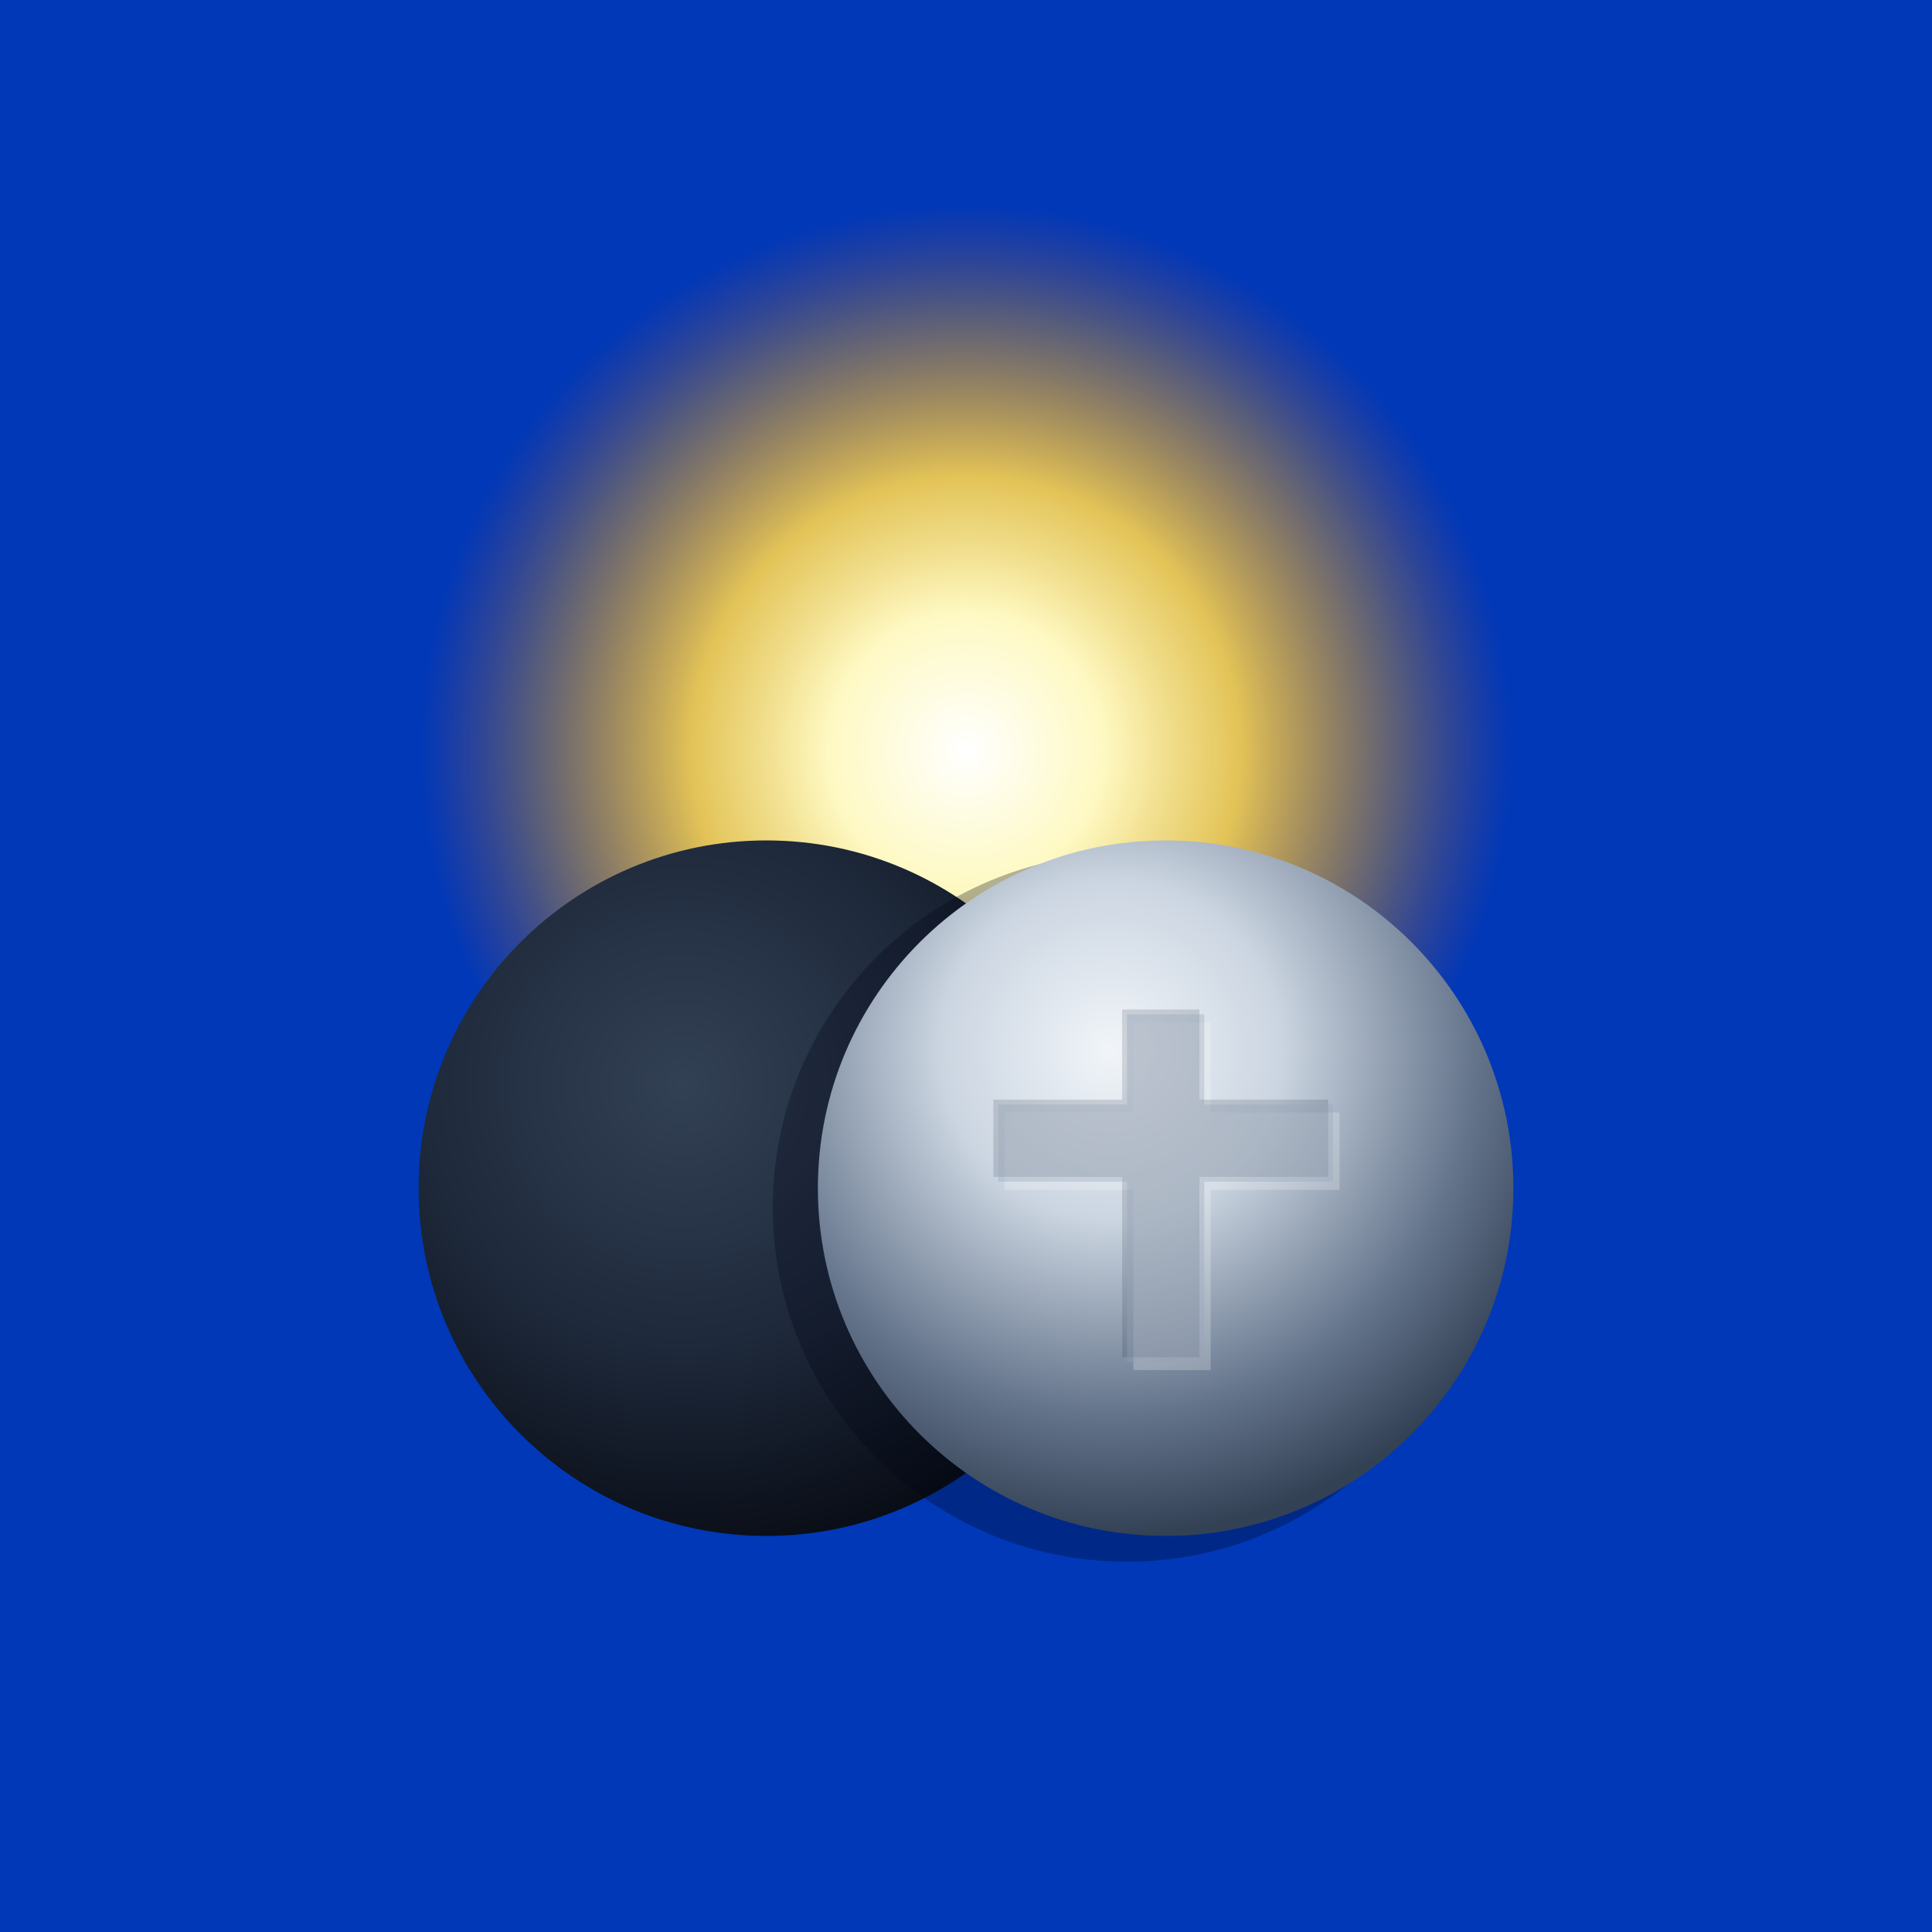
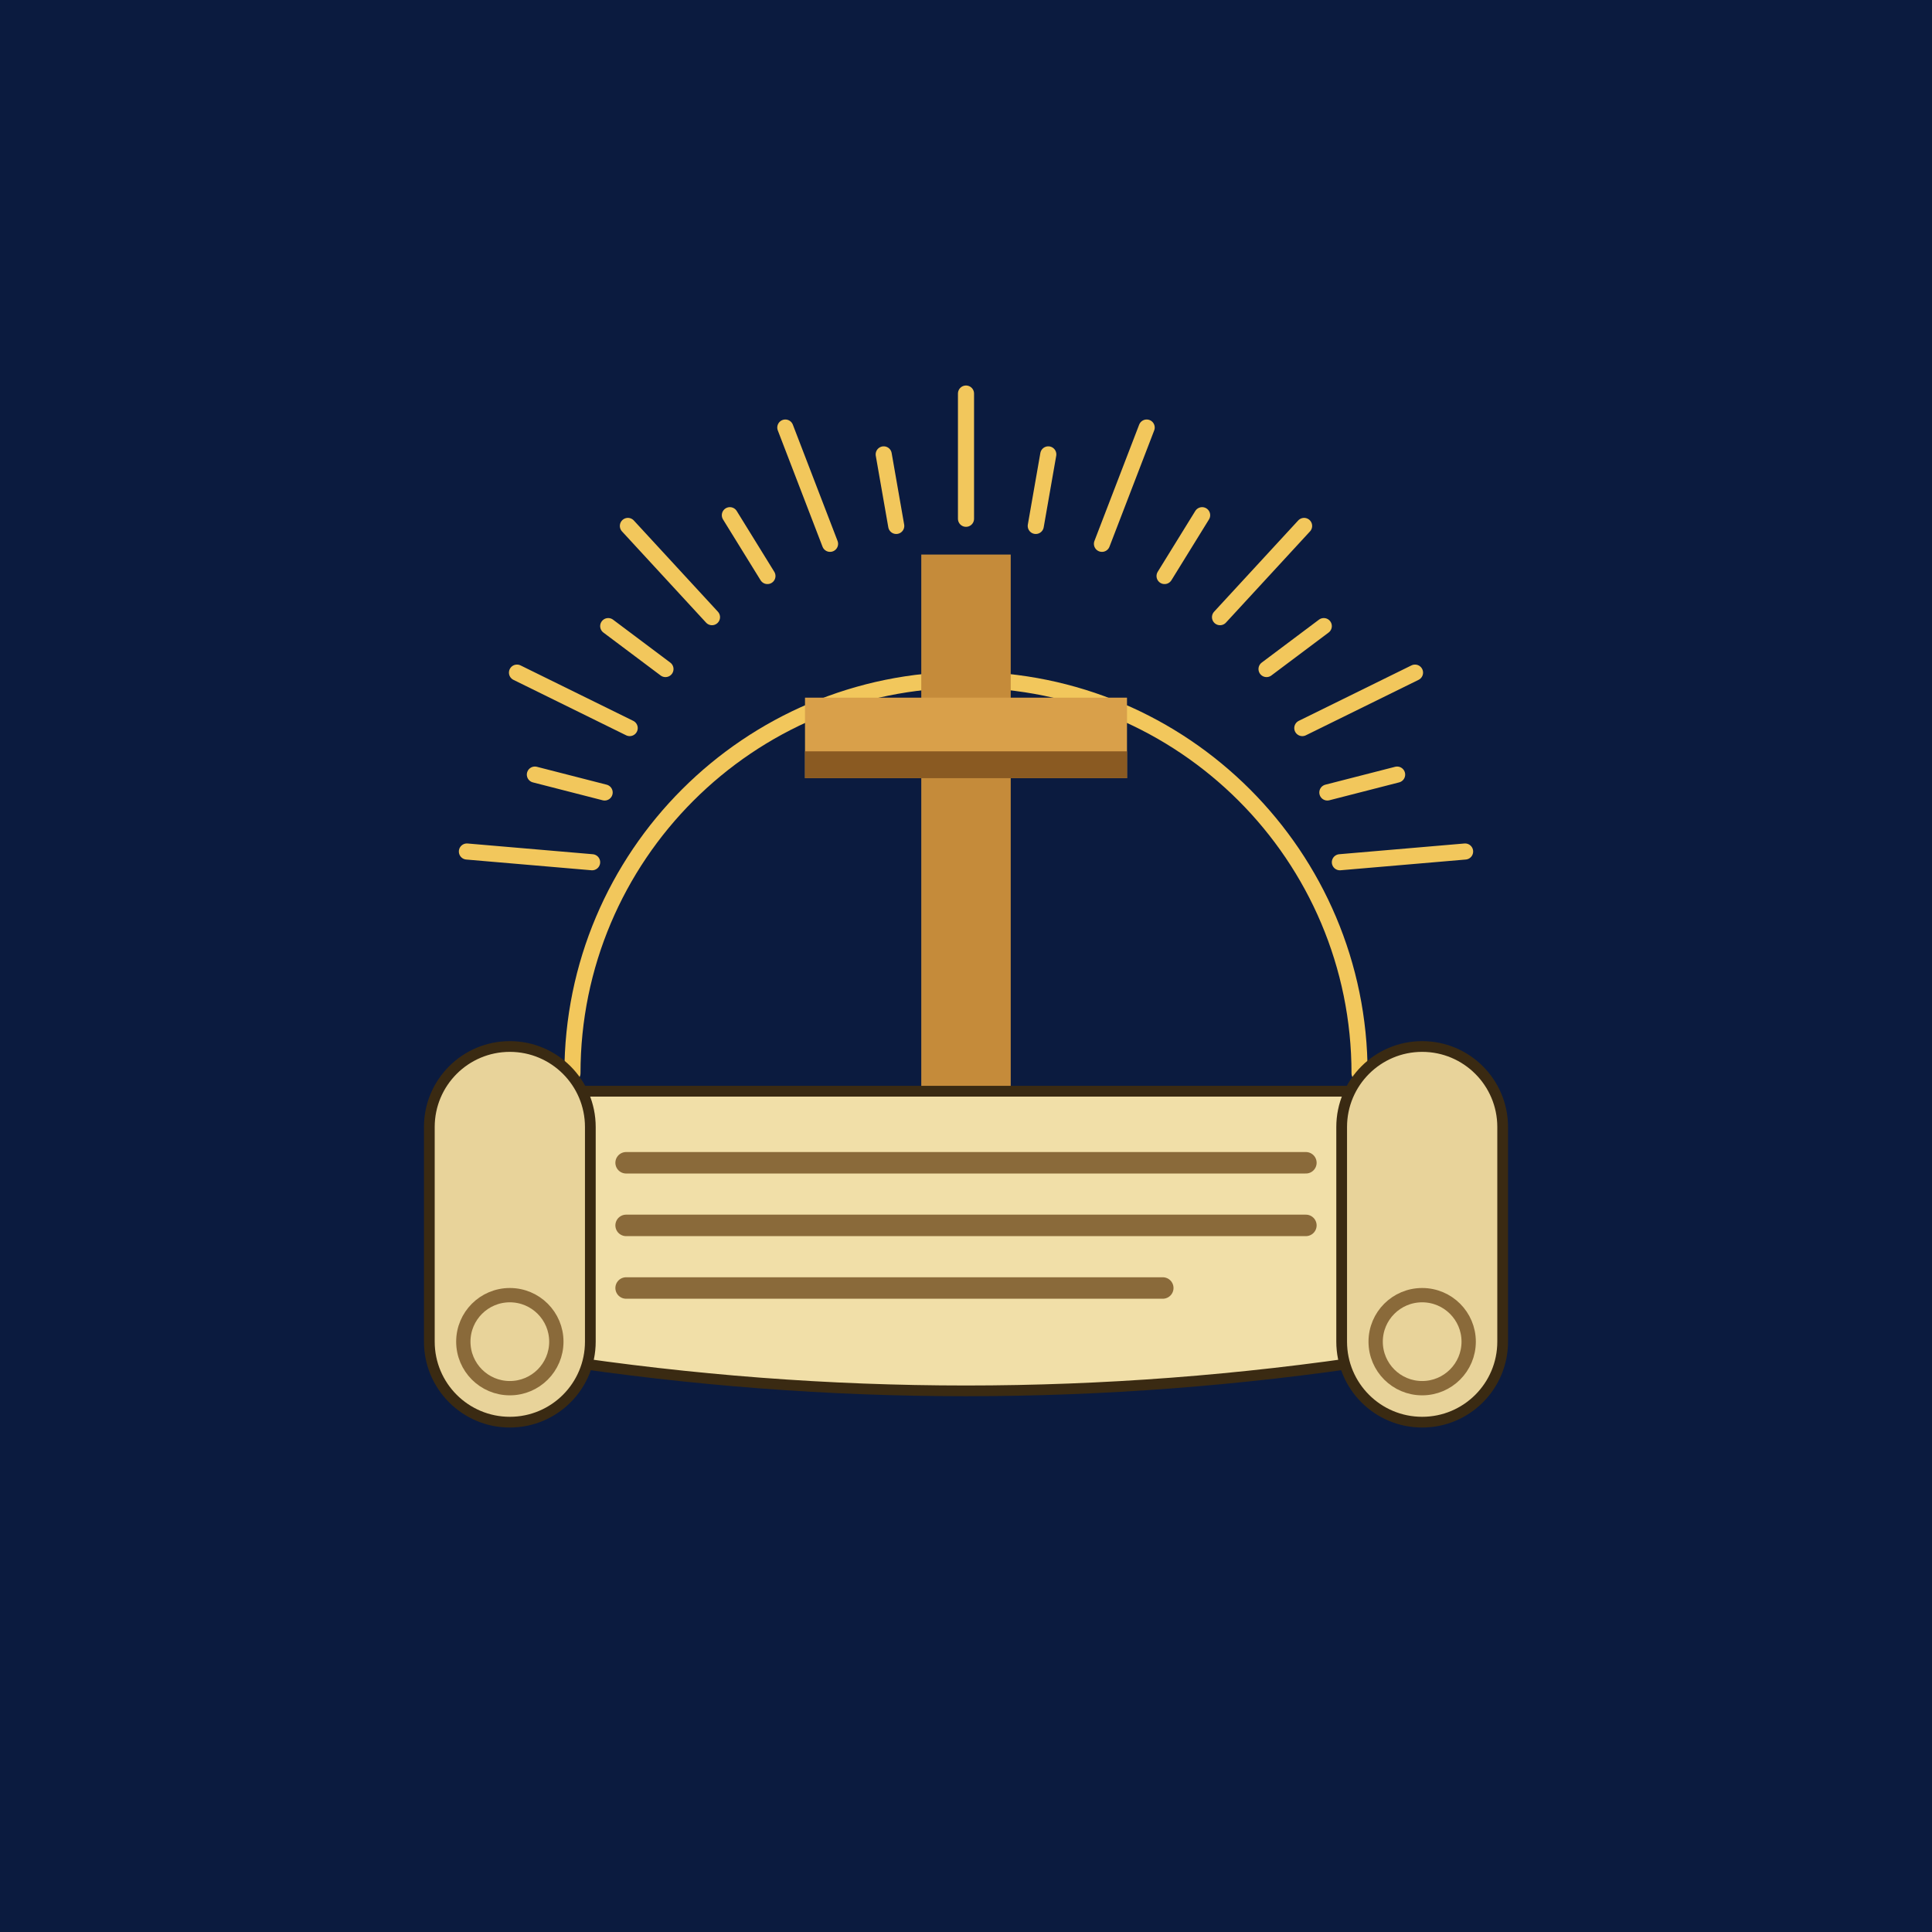
<svg xmlns="http://www.w3.org/2000/svg" width="108" height="108" viewBox="0 0 108 108">
-   <defs>
-     <radialGradient id="sun" cx="256" cy="180" r="170" gradientUnits="userSpaceOnUse">
-       <stop offset="0" stop-color="#FFFFFF" />
-       <stop offset="0.25" stop-color="#FEF9C3" />
-       <stop offset="0.5" stop-color="#FCD34D" stop-opacity="0.9" />
-       <stop offset="0.8" stop-color="#F59E0B" stop-opacity="0.35" />
-       <stop offset="1" stop-color="#EA580C" stop-opacity="0" />
-     </radialGradient>
-     <radialGradient id="tomb" cx="168" cy="284" r="147" gradientUnits="userSpaceOnUse">
-       <stop offset="0" stop-color="#334155" />
-       <stop offset="0.55" stop-color="#1E293B" />
-       <stop offset="1" stop-color="#090D16" />
-     </radialGradient>
-     <radialGradient id="stone" cx="301" cy="273" r="151" gradientUnits="userSpaceOnUse">
-       <stop offset="0" stop-color="#F1F5F9" />
-       <stop offset="0.35" stop-color="#CBD5E1" />
-       <stop offset="0.75" stop-color="#64748B" />
-       <stop offset="1" stop-color="#334155" />
-     </radialGradient>
-   </defs>
-   <rect width="108" height="108" fill="#0038b8" />
-   <g transform="translate(54,54) scale(0.18) translate(-256,-247)">
-     <circle cx="256" cy="176" r="170" fill="url(#sun)" />
-     <circle cx="194" cy="316" r="108" fill="url(#tomb)" />
-     <circle cx="306" cy="322" r="110" fill="#020617" fill-opacity="0.3" />
-     <circle cx="318" cy="316" r="108" fill="url(#stone)" />
-     <path d="M306,262h24v28h40v24h-40v56h-24v-56h-40v-24h40z" fill="#FFFFFF" fill-opacity="0.22" transform="translate(2,2.5)" />
-     <path d="M306,262h24v28h40v24h-40v56h-24v-56h-40v-24h40z" fill="#1E293B" fill-opacity="0.16" transform="translate(-1.5,-1.5)" />
-     <path d="M306,262h24v28h40v24h-40v56h-24v-56h-40v-24h40z" fill="#94A3B8" fill-opacity="0.35" />
-   </g>
+   <rect width="108" height="108" fill="#0B1B3F" />
+   <path d="M32,60A22,22 0 0 1 76,60" fill="none" stroke="#F2C75C" stroke-width="0.9" stroke-linecap="round" />
+   <path d="M33.1,48.2L26.1,47.6M33.8,44.3L29.9,43.3M35.2,40.7L28.9,37.6M37.2,37.4L34.0,35.0M39.8,34.5L35.1,29.4M42.9,32.2L40.8,28.8M46.4,30.4L43.9,23.9M50.1,29.4L49.4,25.4M54.0,29.0L54.0,22.0M57.9,29.4L58.6,25.4M61.6,30.4L64.1,23.9M65.1,32.2L67.2,28.8M68.2,34.5L72.9,29.4M70.8,37.4L74.0,35.0M72.8,40.7L79.1,37.6M74.2,44.3L78.1,43.3M74.9,48.2L81.9,47.6" fill="none" stroke="#F2C75C" stroke-width="0.9" stroke-linecap="round" />
+   <rect x="51.5" y="31" width="5" height="31" fill="#C58B3A" />
+   <rect x="45" y="39" width="18" height="4.5" fill="#D9A04A" />
+   <rect x="45" y="42" width="18" height="1.5" fill="#8A5A22" />
+   <path d="M31,61H77V76Q54,79.5 31,76Z" fill="#F1DFA8" stroke="#3A2A12" stroke-width="0.6" stroke-linejoin="round" />
+   <path d="M35,65H73M35,68.5H73M35,72H65" fill="none" stroke="#8A6A3A" stroke-width="1.2" stroke-linecap="round" />
+   <rect x="24" y="58.5" width="9" height="21" rx="4.5" fill="#E8D39A" stroke="#3A2A12" stroke-width="0.6" />
+   <rect x="75" y="58.5" width="9" height="21" rx="4.5" fill="#E8D39A" stroke="#3A2A12" stroke-width="0.6" />
+   <circle cx="28.5" cy="75" r="2.6" fill="none" stroke="#8A6A3A" stroke-width="0.8" />
+   <circle cx="79.5" cy="75" r="2.6" fill="none" stroke="#8A6A3A" stroke-width="0.8" />
</svg>
